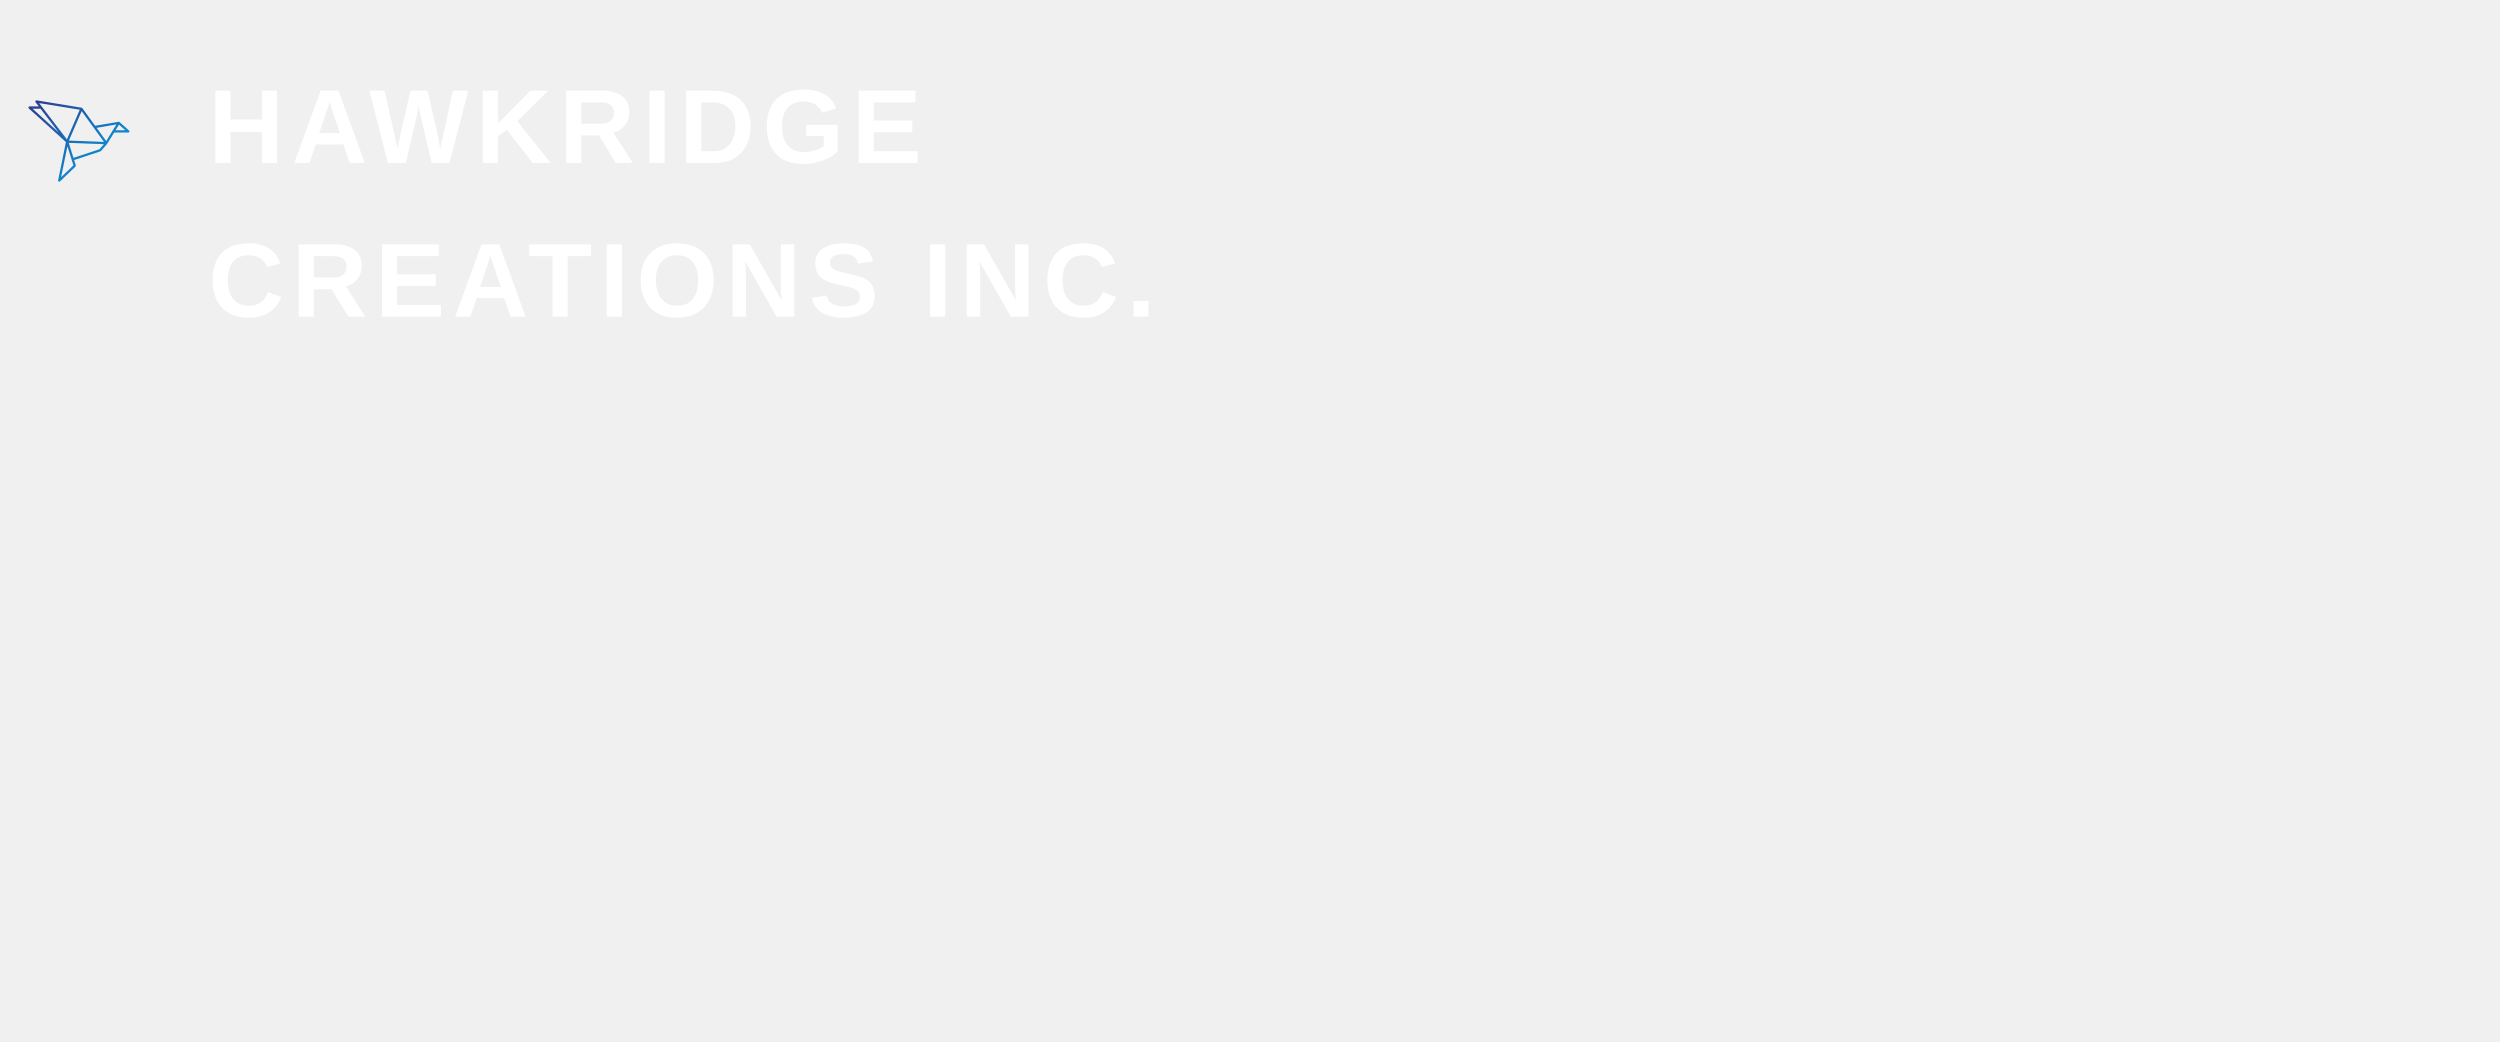
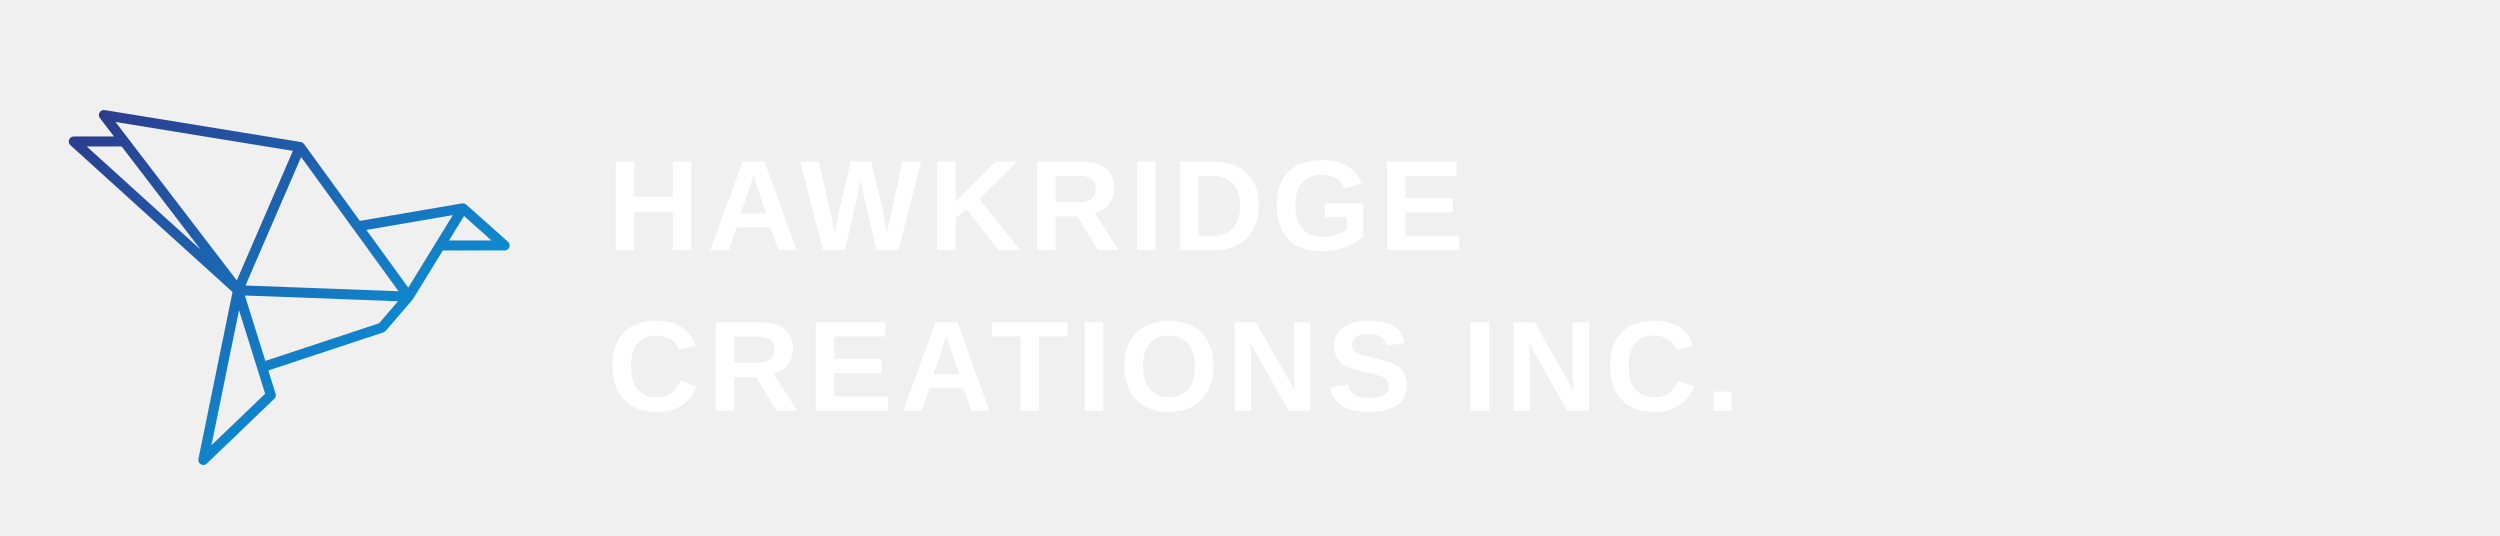
- <svg xmlns="http://www.w3.org/2000/svg" viewBox="0 0 12000 5000" width="100%" height="100%">
+ <svg xmlns="http://www.w3.org/2000/svg" viewBox="0 0 700 150" width="100%" height="100%">
  <defs>
    <linearGradient id="brandGradient" x1="0%" y1="0%" x2="100%" y2="100%">
      <stop offset="0%" style="stop-color:#2d388a;stop-opacity:1" />
      <stop offset="100%" style="stop-color:#00aeef;stop-opacity:1" />
    </linearGradient>
  </defs>
-   <g transform="translate(100, 400) scale(5.5)">
+   <g transform="translate(10, 10) scale(1.4)">
    <path fill="url(#brandGradient)" d="M94.458,41.209l-8.354-7.438c-0.006-0.004-0.012-0.005-0.016-0.009c-0.089-0.076-0.189-0.133-0.297-0.174 c-0.035-0.013-0.069-0.019-0.105-0.027c-0.076-0.021-0.154-0.031-0.236-0.032c-0.039-0.001-0.076-0.002-0.115,0.003 c-0.022,0.002-0.043-0.003-0.064,0.001l-20.444,3.504L53.672,21.664c-0.012-0.018-0.025-0.035-0.039-0.052 c0.002-0.001-0.002-0.001-0.002-0.001c-0.139-0.167-0.332-0.29-0.559-0.338c-0.018-0.004-0.037-0.008-0.056-0.011l-39.224-6.389 c-0.405-0.066-0.808,0.122-1.019,0.474s-0.185,0.796,0.064,1.121l2.822,3.687H7.61c-0.414,0-0.784,0.255-0.933,0.641 s-0.044,0.823,0.262,1.101l32.423,29.367l-6.821,33.389c-0.087,0.429,0.114,0.864,0.497,1.076c0.152,0.083,0.318,0.124,0.482,0.124 c0.252,0,0.502-0.096,0.693-0.278l13.503-12.959c0.274-0.263,0.375-0.658,0.262-1.021l-1.454-4.645l23.031-7.626 c0.172-0.057,0.326-0.159,0.443-0.297l5.295-6.145c0.002-0.002,0.004-0.005,0.005-0.007l0.036-0.042 c0.035-0.04,0.066-0.083,0.095-0.129l5.993-9.749h12.369c0.415,0,0.787-0.257,0.935-0.645S94.768,41.485,94.458,41.209z M83.429,35.877L74.51,50.384L66.135,38.84L83.429,35.877z M53.084,24.258l19.479,26.848l-30.608-1.145L53.084,24.258z M51.436,23.031L40.215,48.945L15.957,17.253L51.436,23.031z M17.191,22.155l15.792,20.633L10.204,22.155H17.191z M35.143,81.91 l5.517-27.006l3.667,11.715c0,0.002,0,0.004,0,0.006s0.002,0.004,0.003,0.006l1.556,4.97L35.143,81.91z M68.666,57.513 l-22.738,7.528l-4.095-13.084l30.632,1.146L68.666,57.513z M82.654,40.956l3.01-4.897l5.502,4.897H82.654z" />
  </g>
-   <g transform="translate(1000, 350) scale(18)">
-     <text x="0" y="24" fill="#ffffff" font-family="Arial, Helvetica, sans-serif" font-weight="bold" font-size="28" letter-spacing="2">HAWKRIDGE</text>
-     <text x="0" y="65" fill="#ffffff" font-family="Arial, Helvetica, sans-serif" font-weight="bold" font-size="28" letter-spacing="2">CREATIONS INC.</text>
+   <g transform="translate(170, 50)">
+     <text x="0" y="20" fill="#ffffff" font-family="Arial, Helvetica, sans-serif" font-weight="bold" font-size="36" letter-spacing="2">HAWKRIDGE</text>
+     <text x="0" y="65" fill="#ffffff" font-family="Arial, Helvetica, sans-serif" font-weight="bold" font-size="36" letter-spacing="2">CREATIONS INC.</text>
  </g>
</svg>
